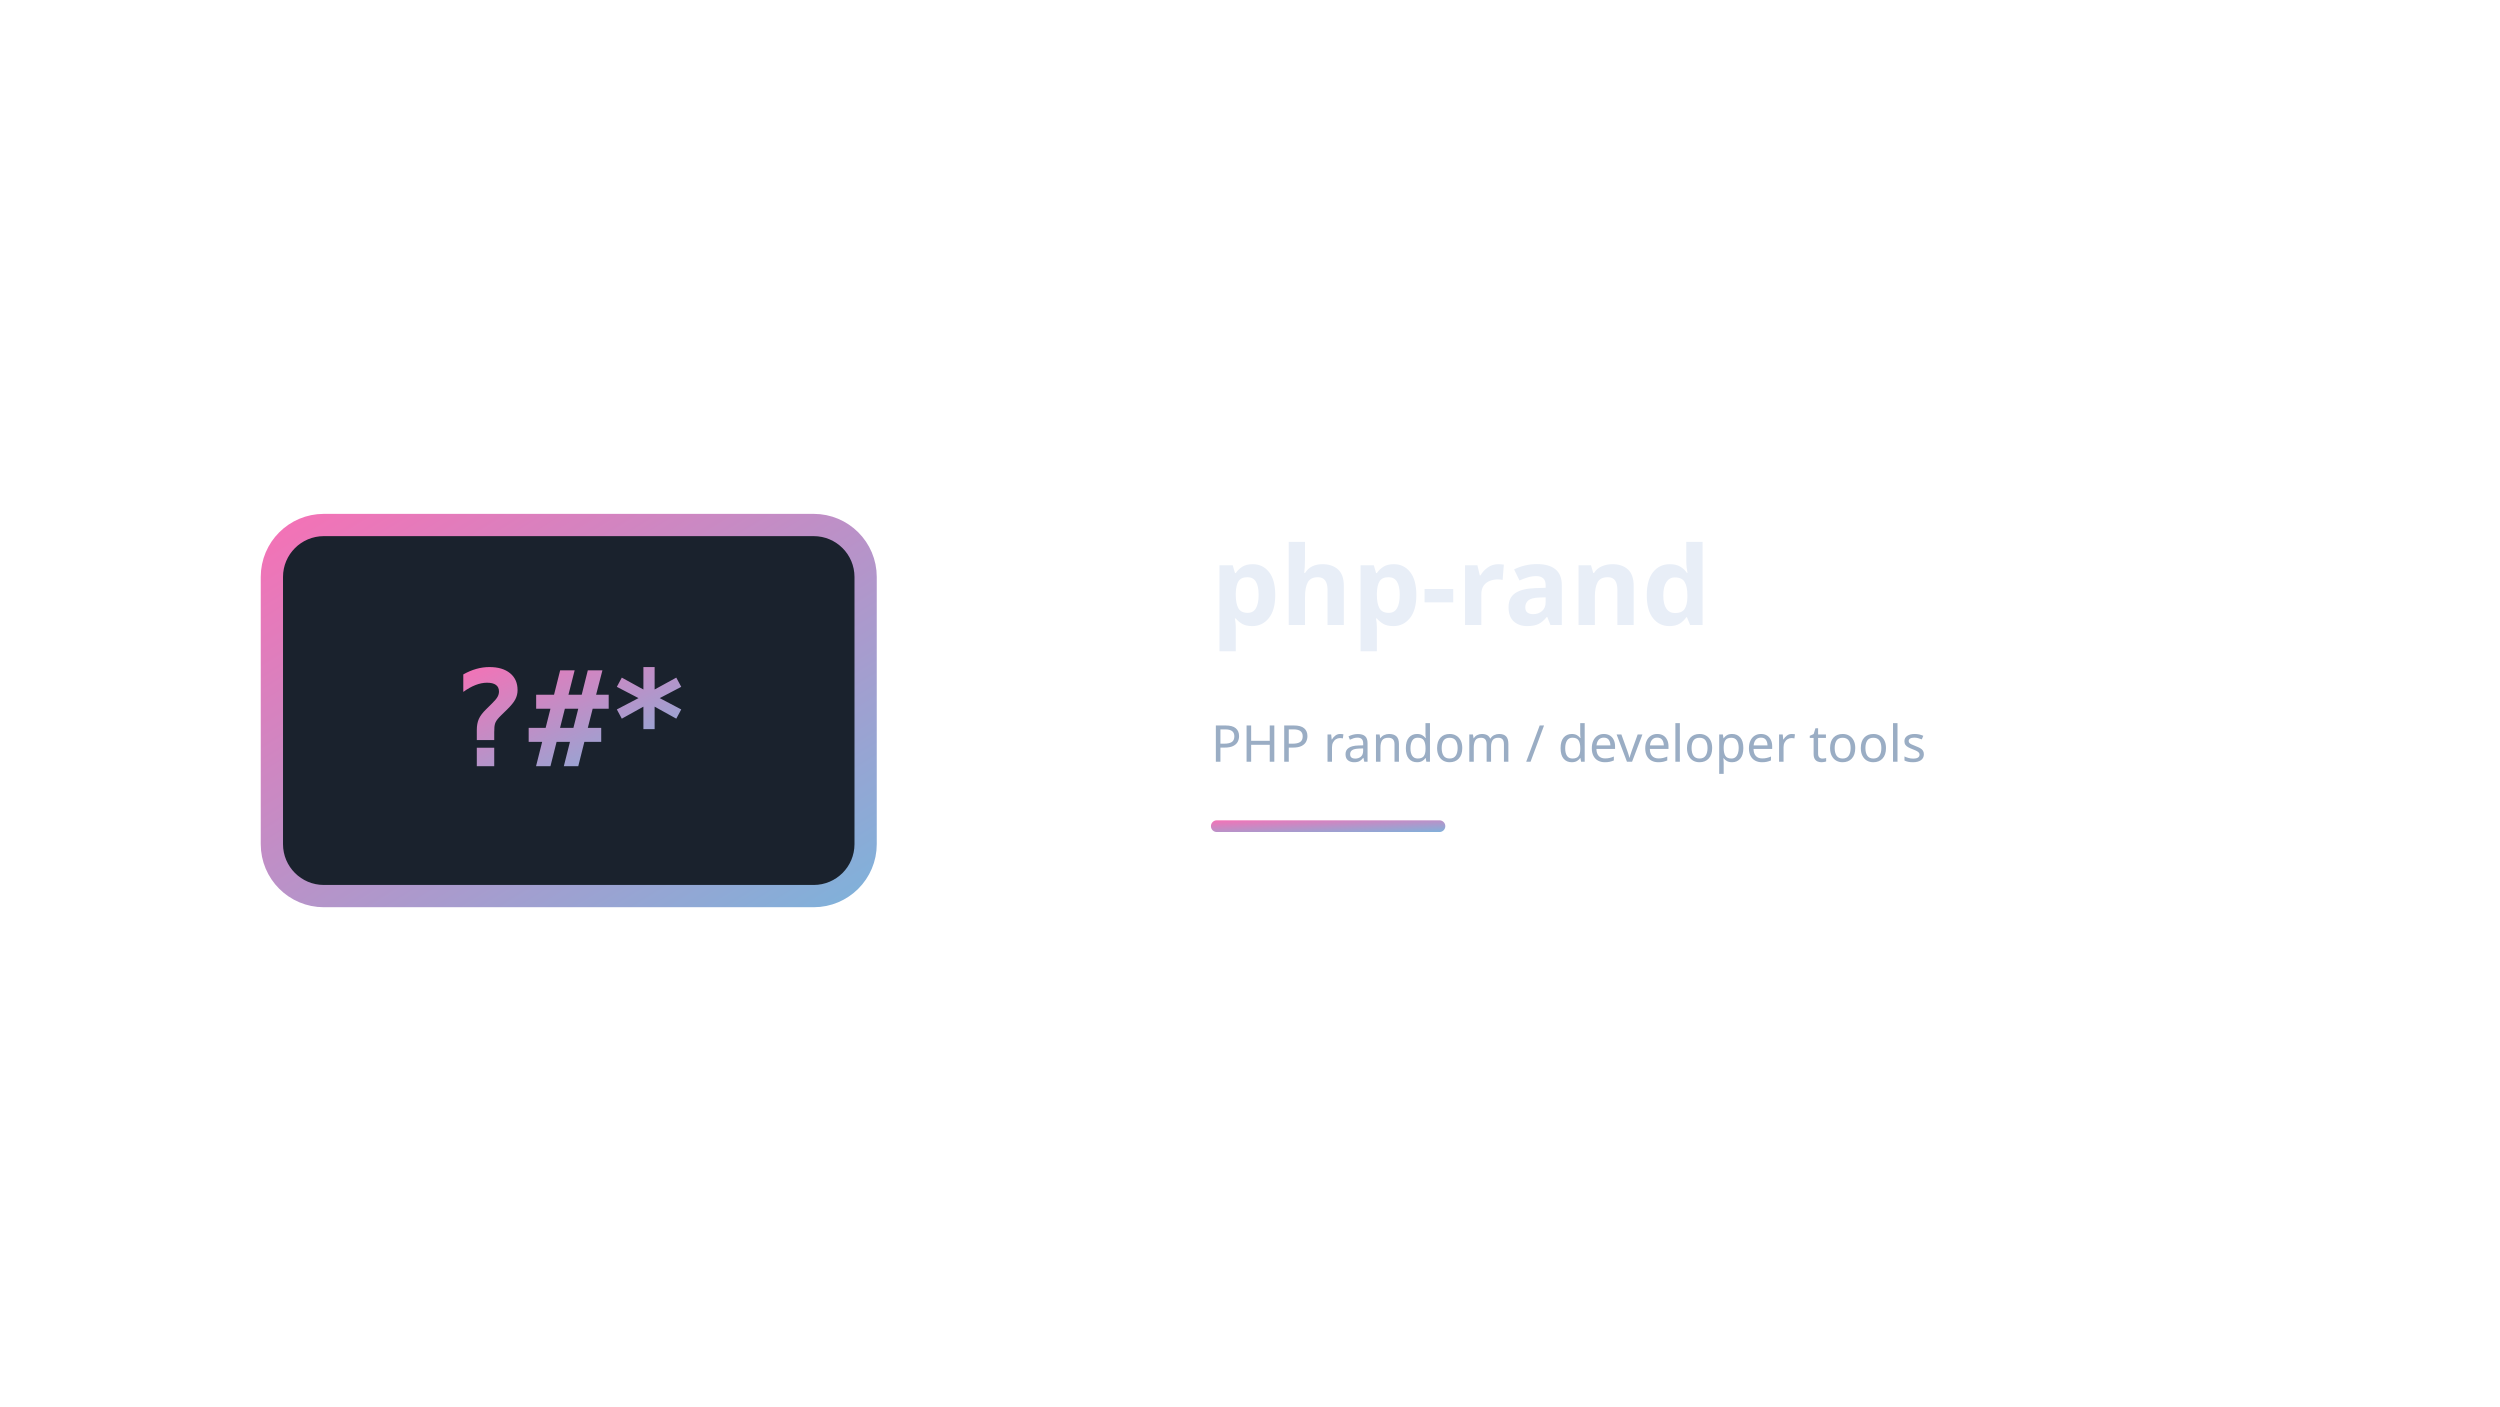
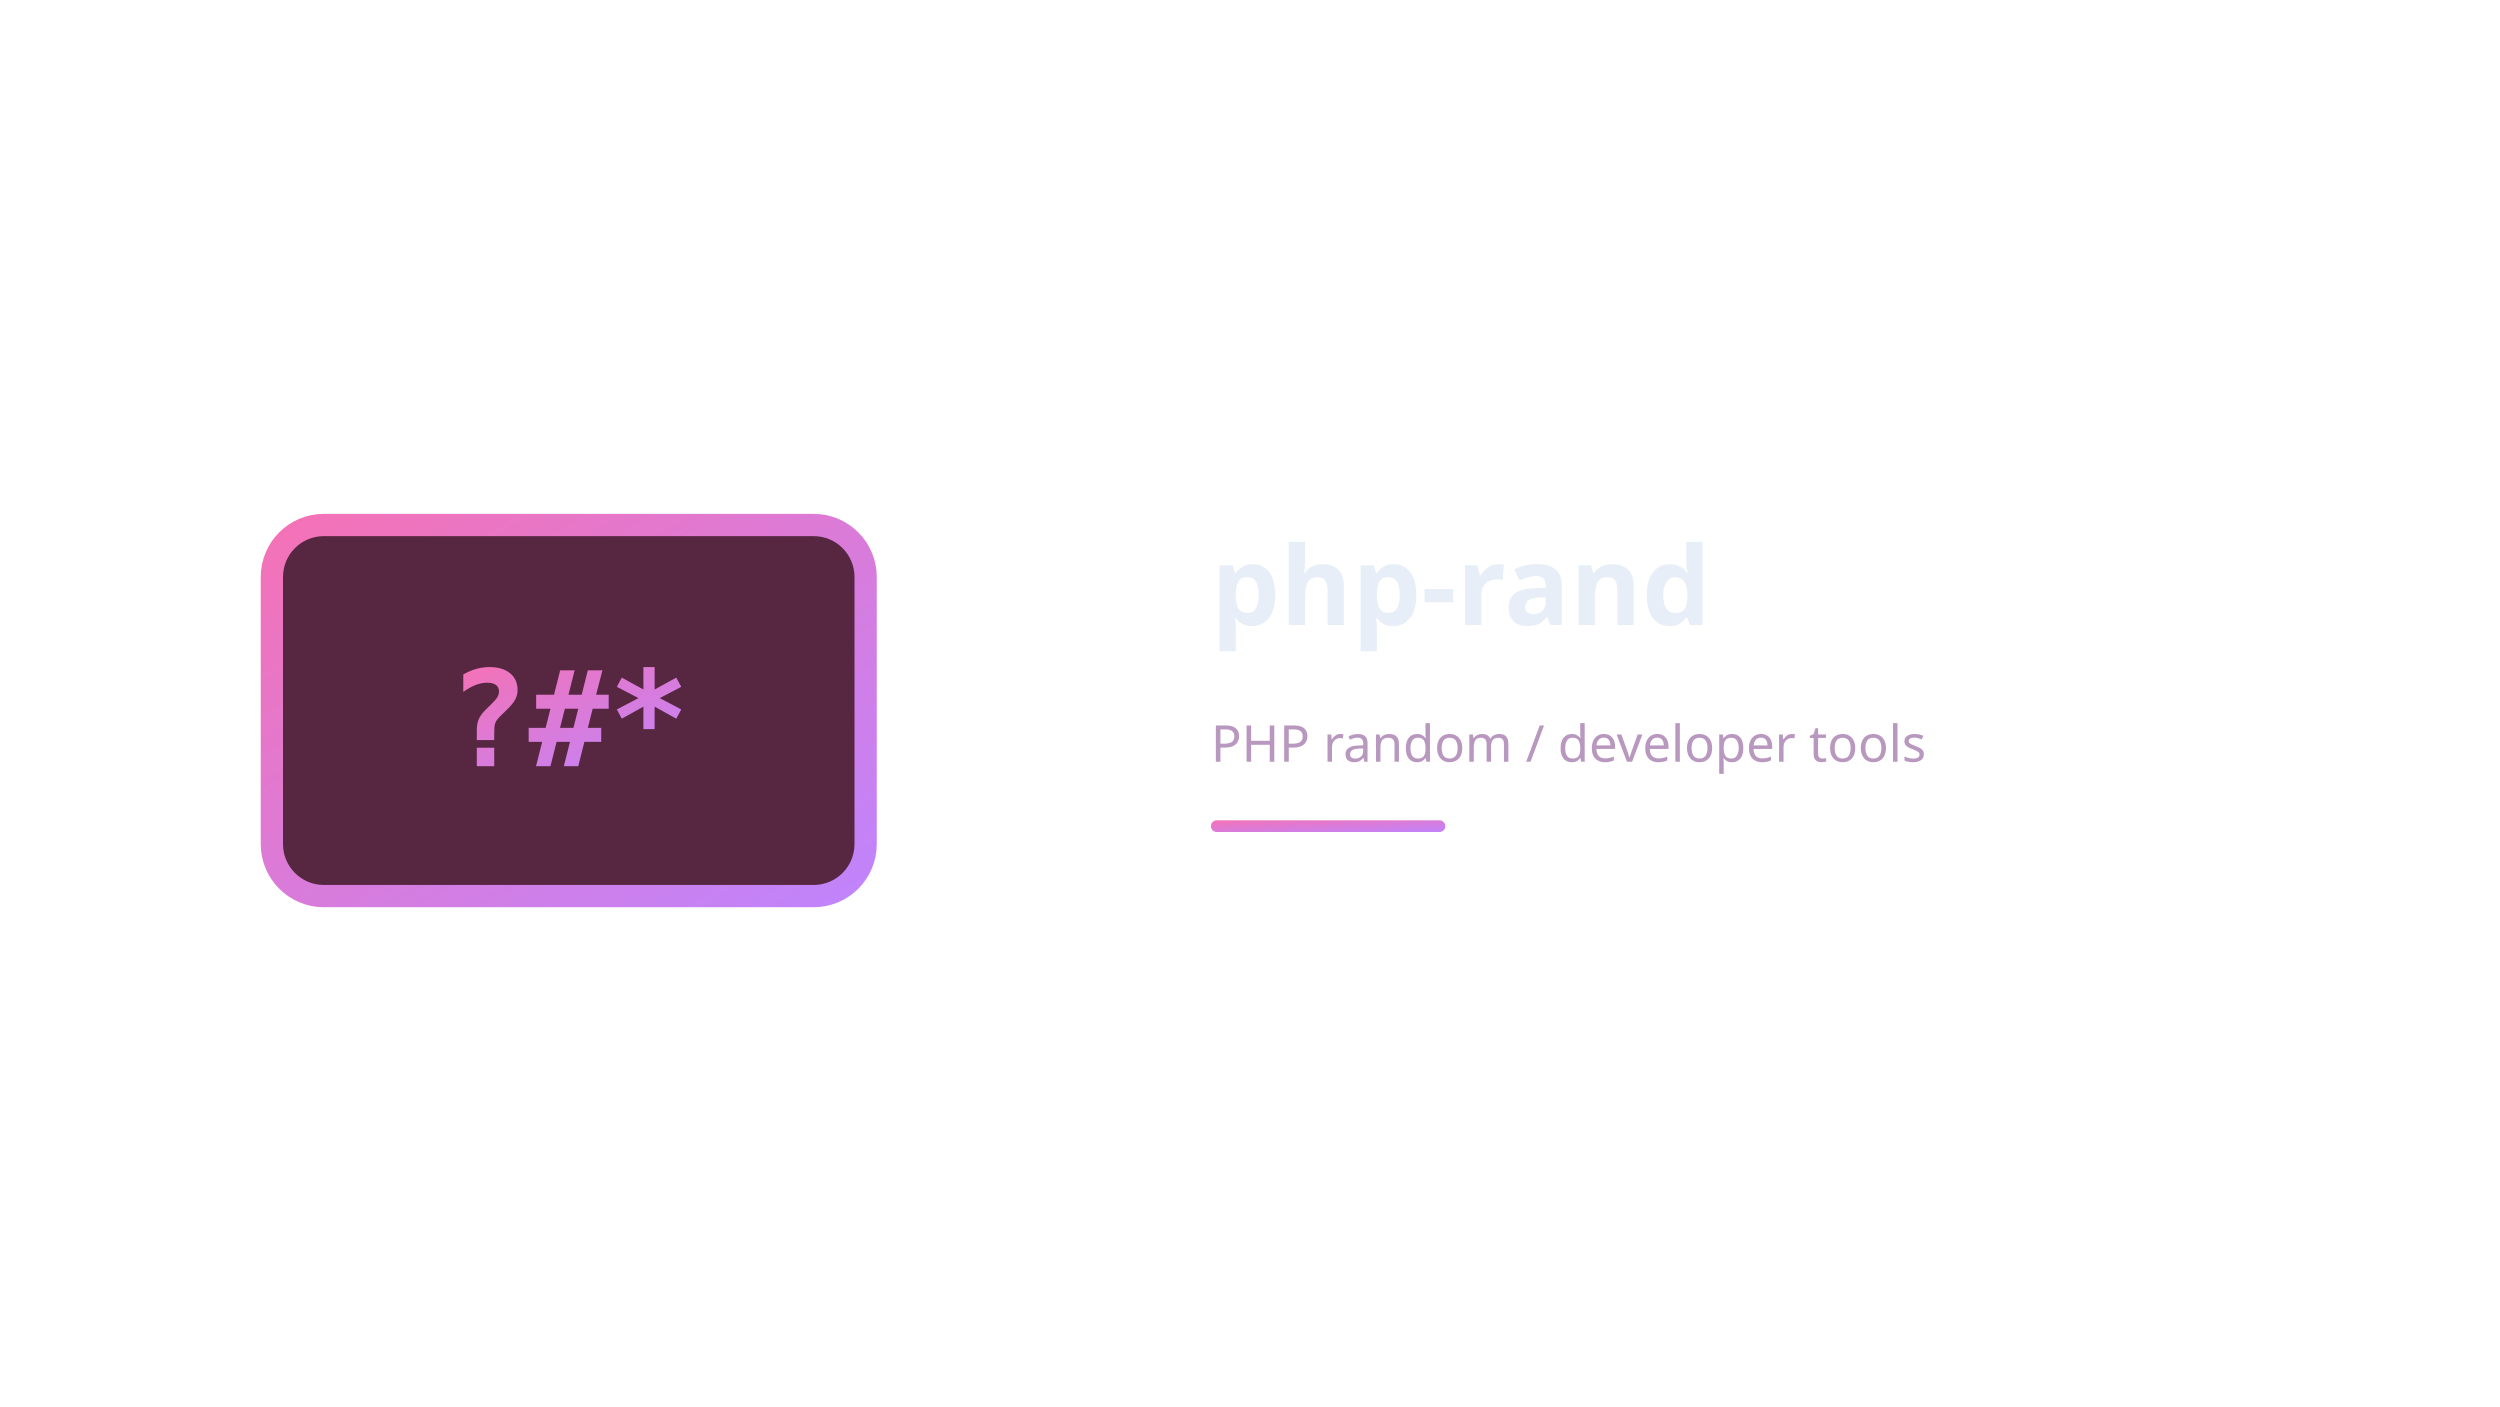
<svg xmlns="http://www.w3.org/2000/svg" viewBox="0 0 1280 720" width="1280" height="720" role="img" aria-label="php-rand">
  <defs>
    <linearGradient id="ac" x1="0" y1="0" x2="1" y2="1">
      <stop offset="0" stop-color="#f472b6" />
-       <stop offset="1" stop-color="#80b1da" />
+       <stop offset="1" stop-color="#c084fc" />
    </linearGradient>
    <linearGradient id="gWarm" x1="0%" y1="0%" x2="100%" y2="0%">
      <stop offset="0%" stop-color="#f472b6" />
-       <stop offset="100%" stop-color="#80b1da" />
+       <stop offset="100%" stop-color="#c084fc" />
    </linearGradient>
    <linearGradient id="canvasGrad" x1="0%" y1="0%" x2="100%" y2="100%">
-       <stop offset="0%" stop-color="#0a0e14" />
-       <stop offset="45%" stop-color="#151c28" />
-       <stop offset="100%" stop-color="#0c1820" />
-     </linearGradient>
-     <linearGradient id="bg" x1="0" y1="0" x2="1" y2="1">
-       <stop offset="0" stop-color="#1e1b4b" />
-       <stop offset="0.55" stop-color="#0f3a4a" />
-       <stop offset="1" stop-color="#0f766e" />
+       <stop offset="0%" stop-color="#1c1019" />
+       <stop offset="45%" stop-color="#492039" />
+       <stop offset="100%" stop-color="#1a0a16" />
    </linearGradient>
    <radialGradient id="glowA" cx="18%" cy="22%" r="55%">
-       <stop offset="0%" stop-color="#f472b6" stop-opacity="0.22" />
+       <stop offset="0%" stop-color="#f472b6" stop-opacity="0.28" />
      <stop offset="100%" stop-color="#f472b6" stop-opacity="0" />
    </radialGradient>
    <radialGradient id="glowB" cx="88%" cy="78%" r="50%">
-       <stop offset="0%" stop-color="#80b1da" stop-opacity="0.20" />
-       <stop offset="100%" stop-color="#80b1da" stop-opacity="0" />
+       <stop offset="0%" stop-color="#c084fc" stop-opacity="0.24" />
+       <stop offset="100%" stop-color="#c084fc" stop-opacity="0" />
    </radialGradient>
  </defs>
  <g transform="translate(48 116.8) scale(0.95)">
-     <rect x="96" y="160" width="320" height="200" rx="28" fill="#1a222d" stroke="url(#ac)" stroke-width="12" />
+     <rect x="96" y="160" width="320" height="200" rx="28" fill="#572742" stroke="url(#ac)" stroke-width="12" />
    <text x="256" y="290" text-anchor="middle" font-family="Consolas, monospace" font-size="72" font-weight="700" fill="url(#ac)">?#*</text>
  </g>
  <text x="620" y="320" font-family="Segoe UI, system-ui, sans-serif" font-size="56" font-weight="700" fill="#e8eef7">php-rand</text>
-   <text x="620" y="390" font-family="Segoe UI, system-ui, sans-serif" font-size="26" font-weight="500" fill="#9aadc4">PHP random / developer tools</text>
+   <text x="620" y="390" font-family="Segoe UI, system-ui, sans-serif" font-size="26" font-weight="500" fill="#b998bf">PHP random / developer tools</text>
  <rect x="620" y="420" width="120" height="6" rx="3" fill="url(#ac)" />
</svg>
